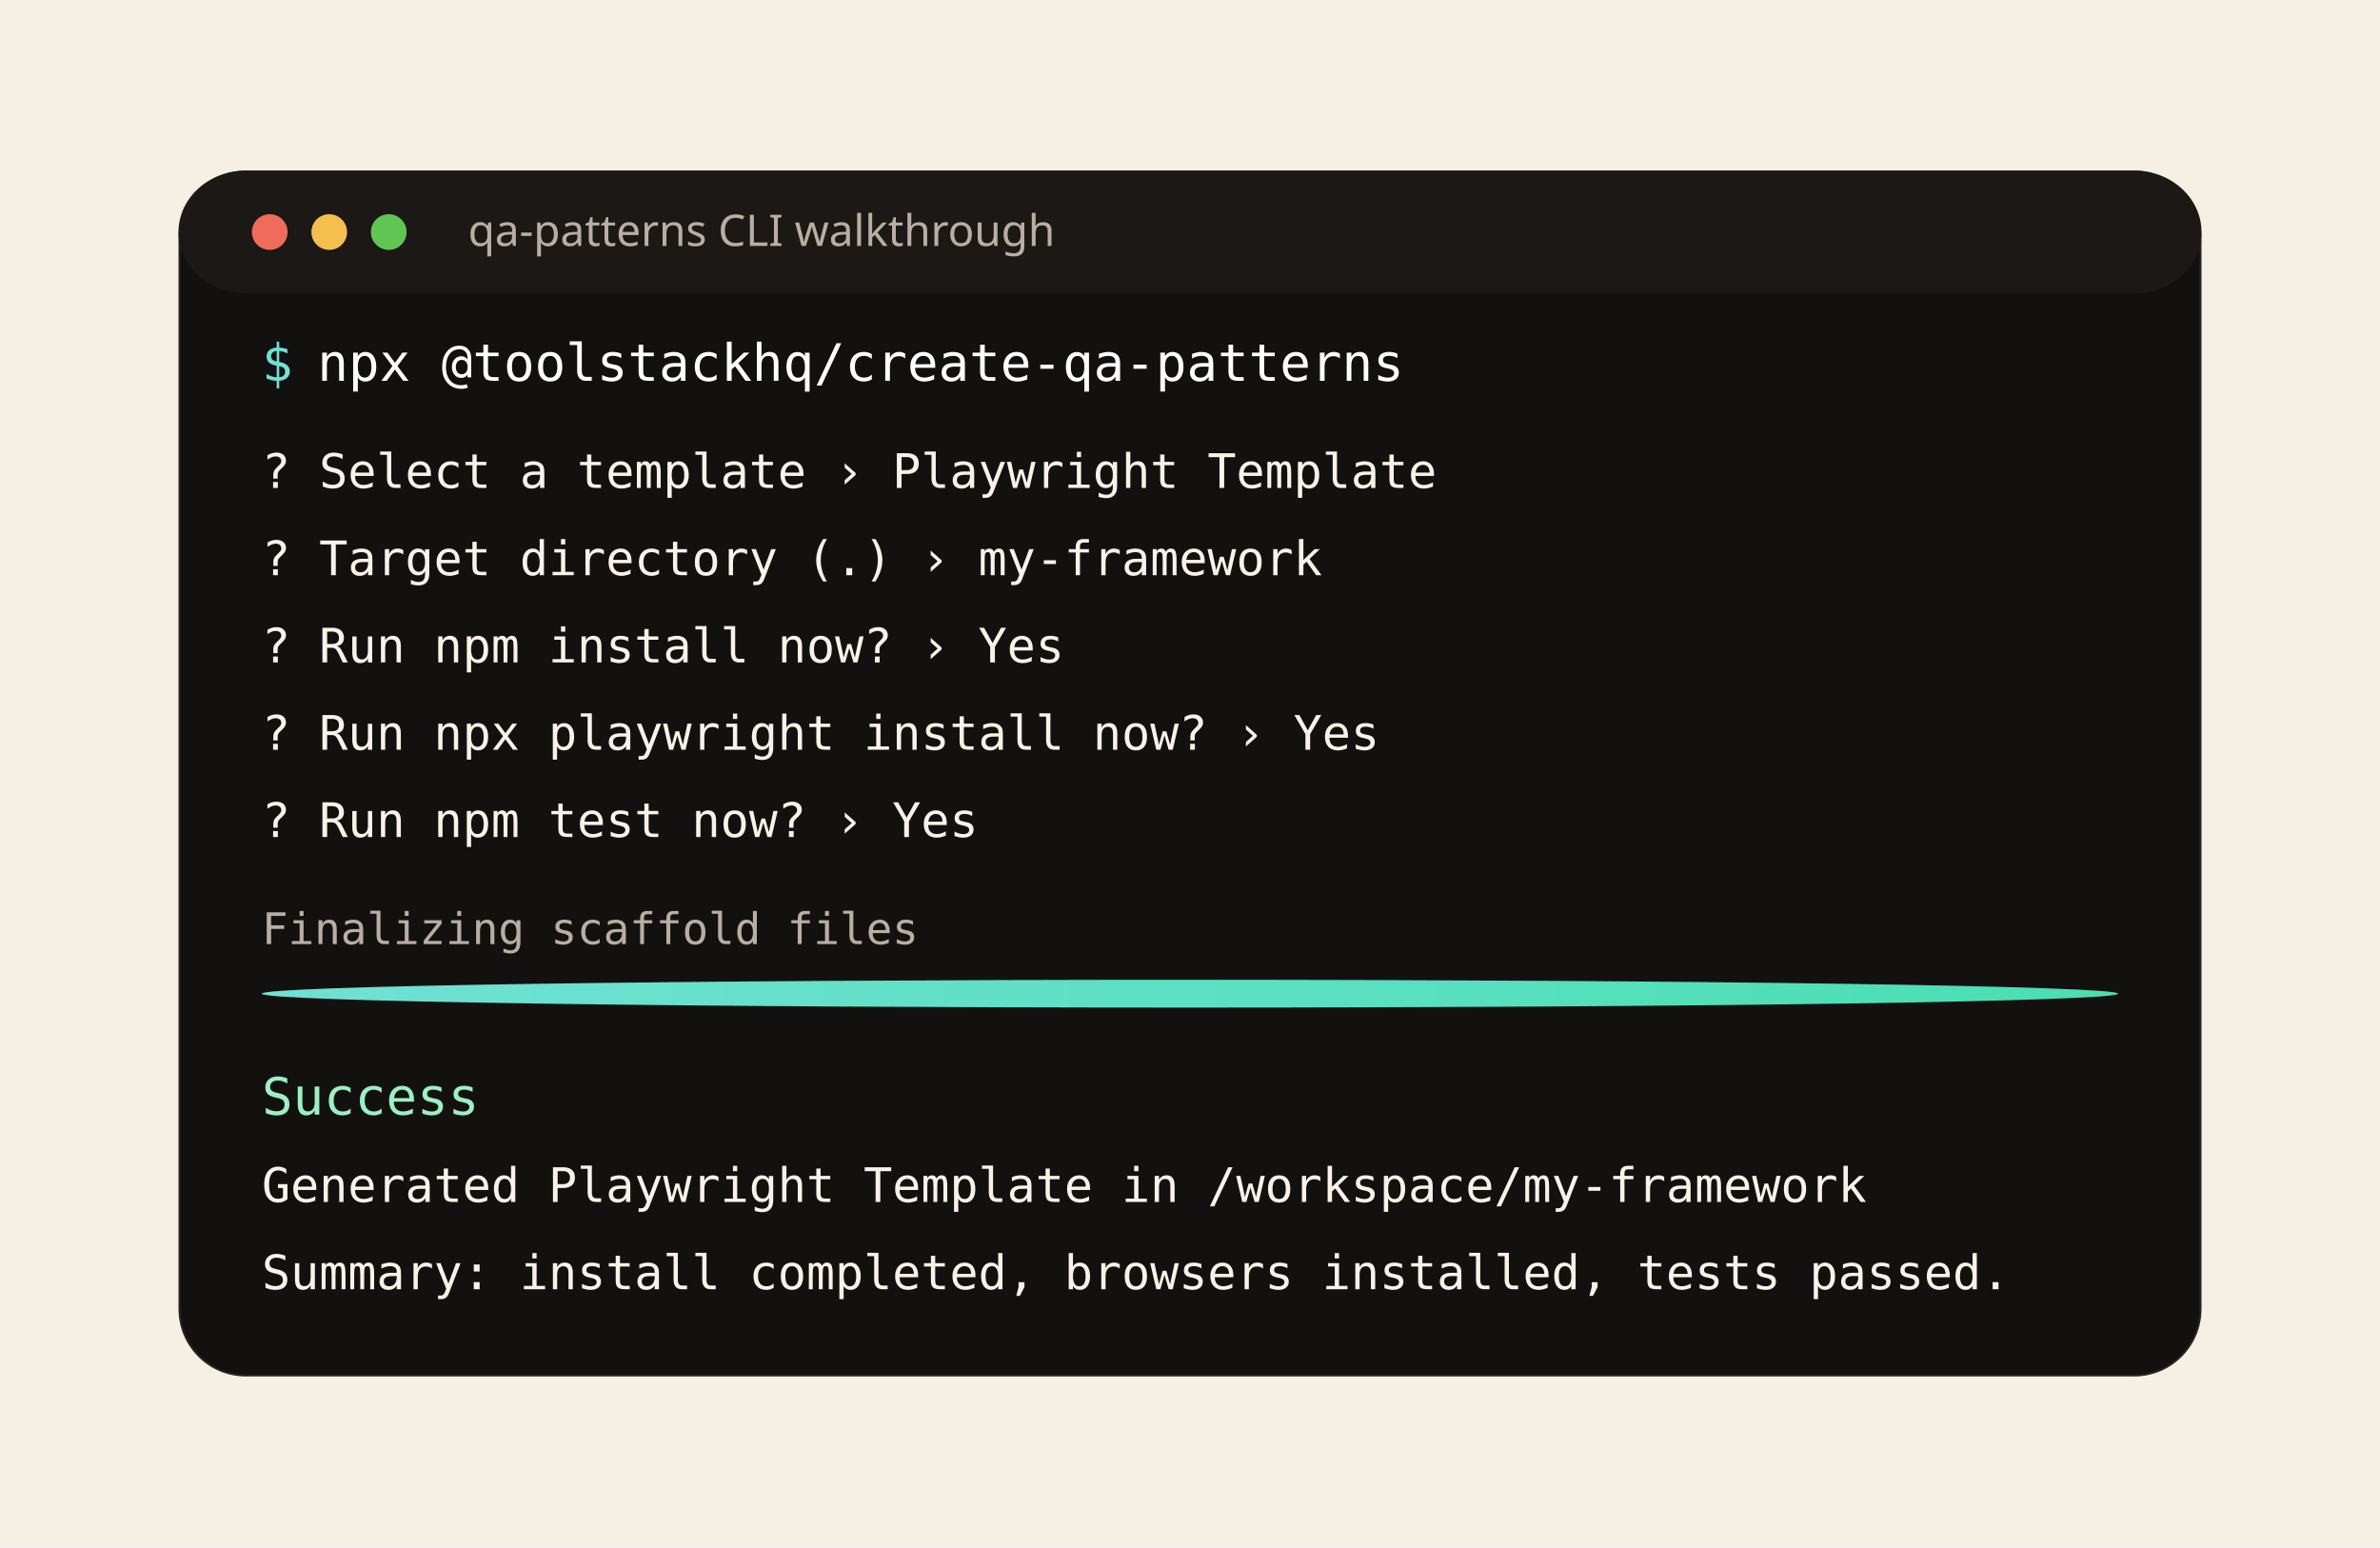
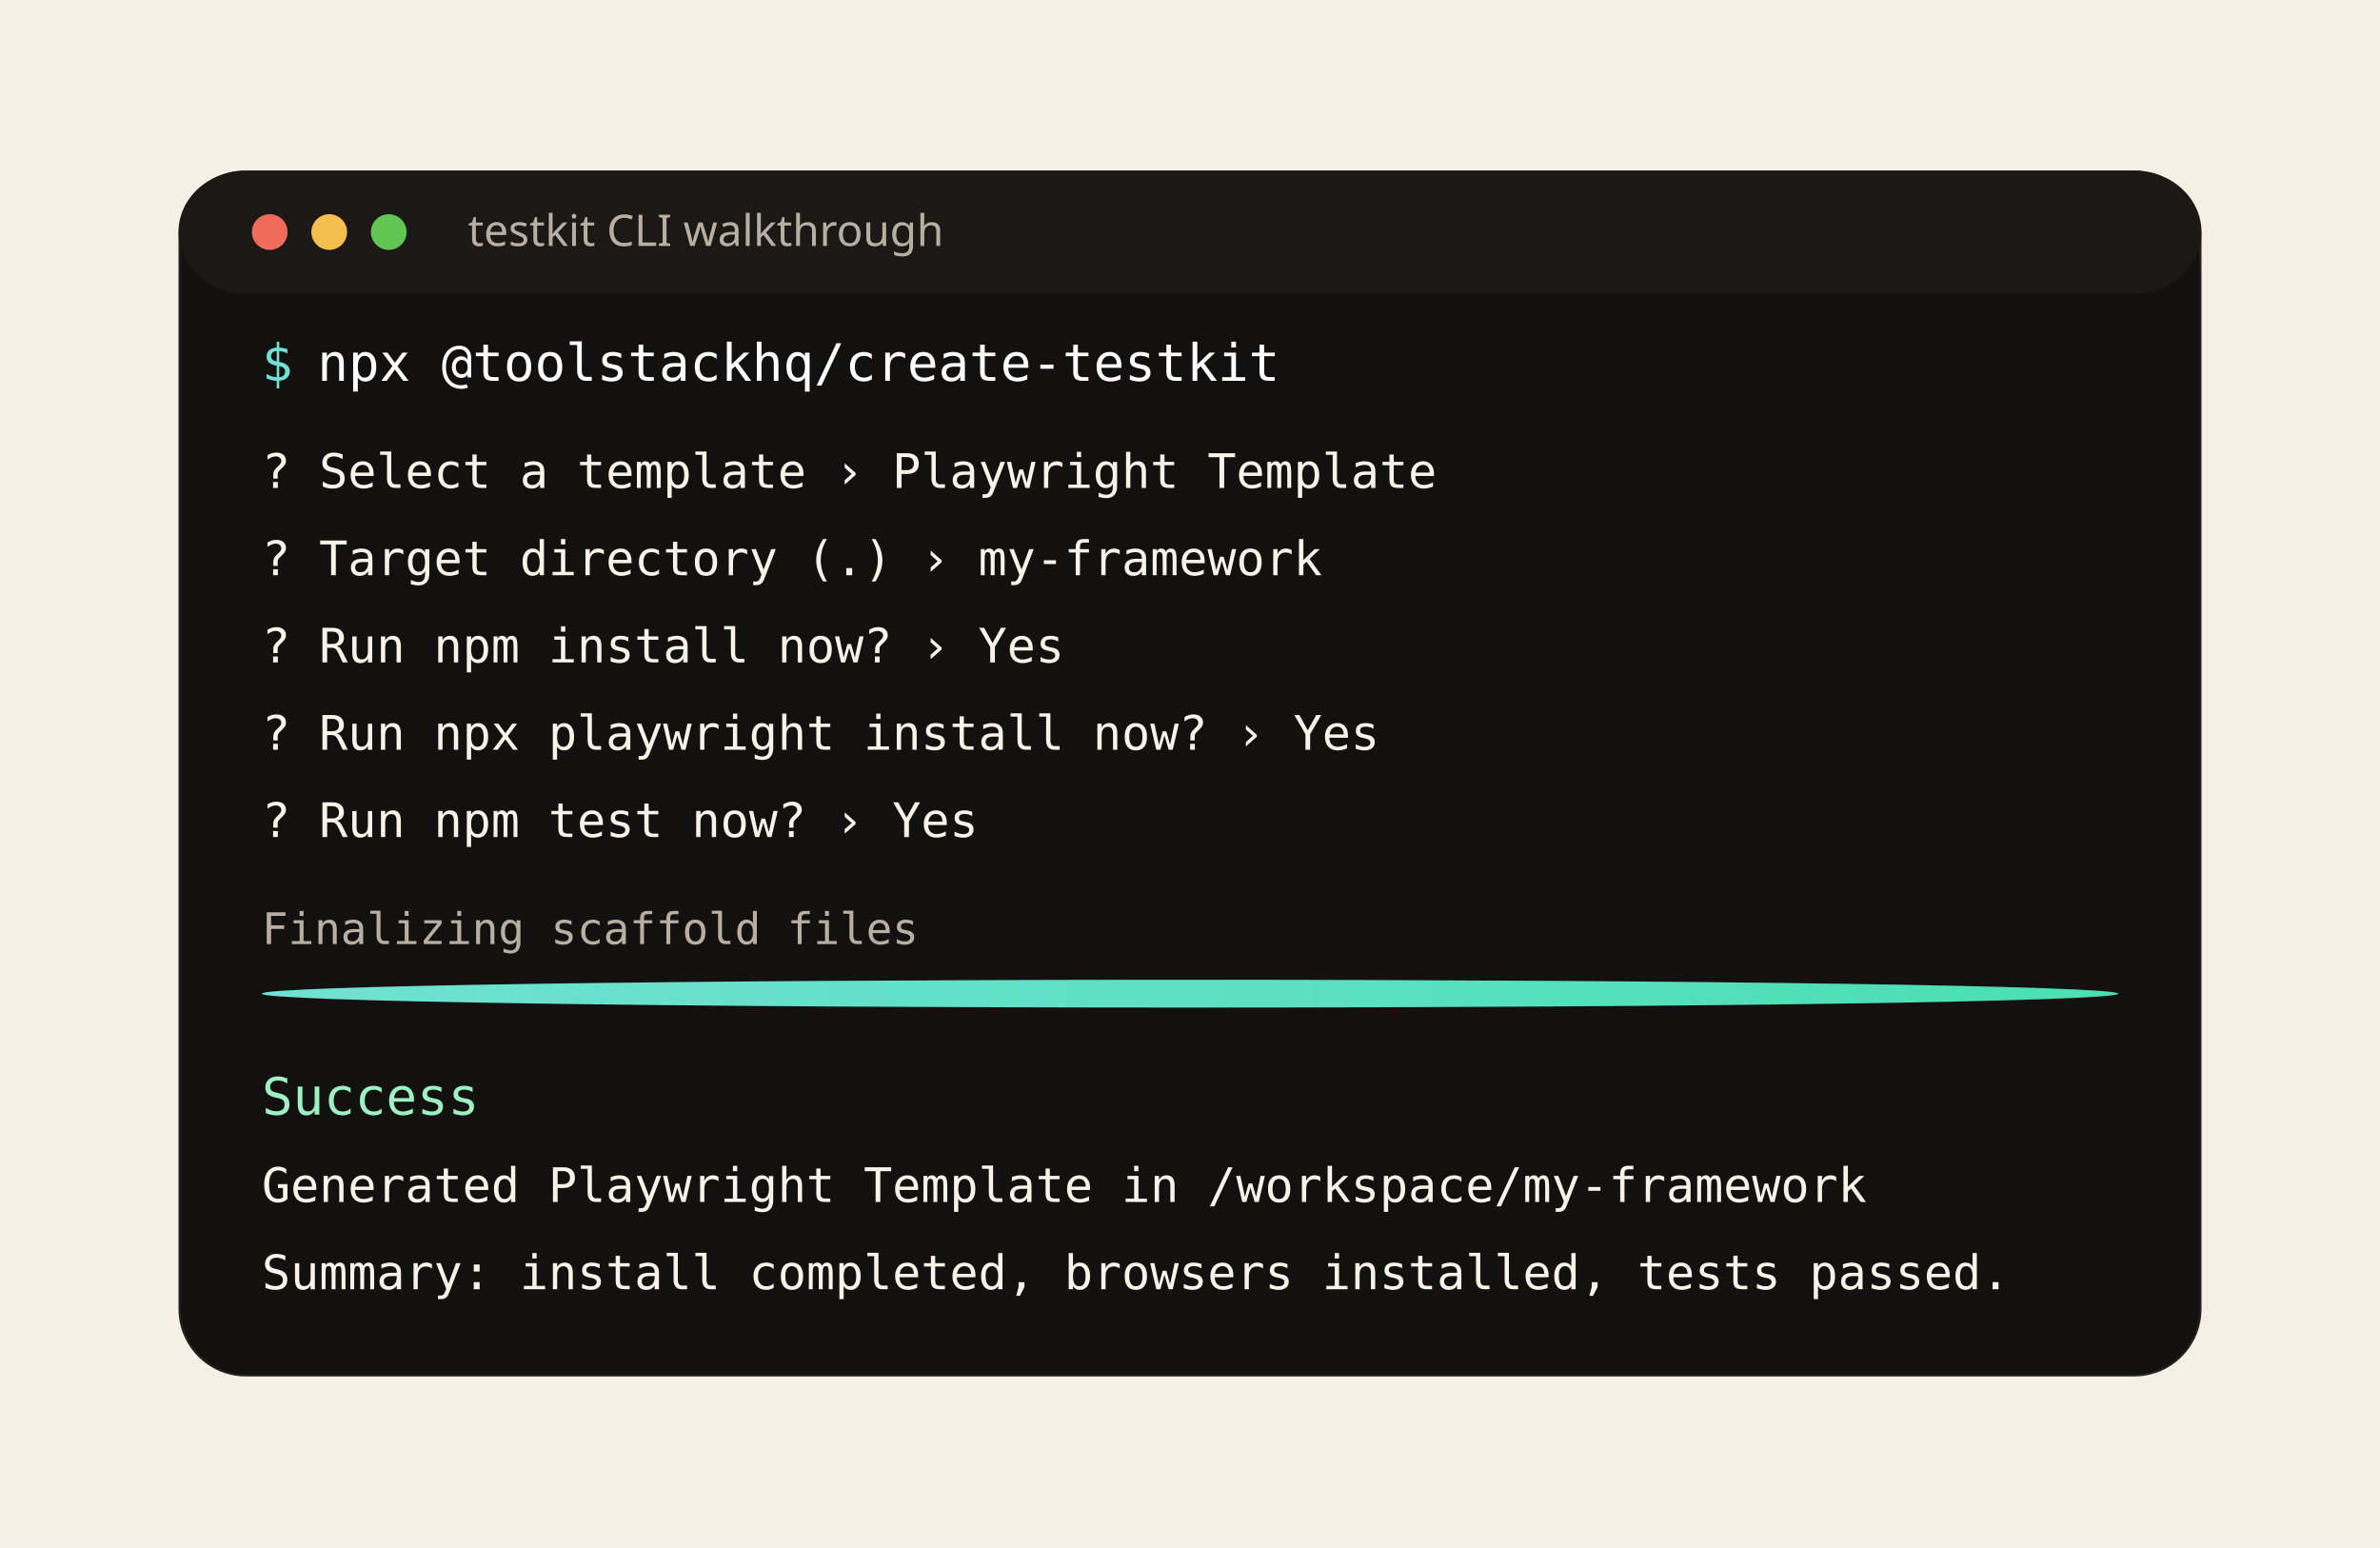
<svg xmlns="http://www.w3.org/2000/svg" width="1200" height="780" viewBox="0 0 1200 780" fill="none" role="img" aria-labelledby="title desc">
  <rect width="1200" height="780" fill="#F6EFE3" />
  <rect x="90" y="86" width="1020" height="608" rx="34" fill="#131110" />
  <rect x="90" y="86" width="1020" height="608" rx="34" stroke="rgba(255,255,255,0.08)" stroke-width="2" />
  <rect x="90" y="86" width="1020" height="62" rx="34" fill="#1B1816" />
  <circle cx="136" cy="117" r="9" fill="#EF6C5B" />
  <circle cx="166" cy="117" r="9" fill="#F4BF4F" />
  <circle cx="196" cy="117" r="9" fill="#61C554" />
-   <text x="236" y="124" fill="#B8AEA2" font-family="IBM Plex Sans, Segoe UI, sans-serif" font-size="22">qa-patterns CLI walkthrough</text>
+   <text x="236" y="124" fill="#B8AEA2" font-family="IBM Plex Sans, Segoe UI, sans-serif" font-size="22">testkit CLI walkthrough</text>
  <text x="132" y="192" fill="#70E1D4" font-family="IBM Plex Mono, monospace" font-size="26">$</text>
-   <text x="160" y="192" fill="#FFFFFF" font-family="IBM Plex Mono, monospace" font-size="26">npx @toolstackhq/create-qa-patterns</text>
+   <text x="160" y="192" fill="#FFFFFF" font-family="IBM Plex Mono, monospace" font-size="26">npx @toolstackhq/create-testkit</text>
  <text x="132" y="246" fill="#F8F2E8" font-family="IBM Plex Mono, monospace" font-size="24">? Select a template › Playwright Template</text>
  <text x="132" y="290" fill="#F8F2E8" font-family="IBM Plex Mono, monospace" font-size="24">? Target directory (.) › my-framework</text>
  <text x="132" y="334" fill="#F8F2E8" font-family="IBM Plex Mono, monospace" font-size="24">? Run npm install now? › Yes</text>
  <text x="132" y="378" fill="#F8F2E8" font-family="IBM Plex Mono, monospace" font-size="24">? Run npx playwright install now? › Yes</text>
  <text x="132" y="422" fill="#F8F2E8" font-family="IBM Plex Mono, monospace" font-size="24">? Run npm test now? › Yes</text>
  <text x="132" y="476" fill="#B8AEA2" font-family="IBM Plex Mono, monospace" font-size="22">Finalizing scaffold files</text>
  <rect x="132" y="494" width="936" height="14" rx="999" fill="#2A2623" />
  <rect x="132" y="494" width="936" height="14" rx="999" fill="url(#progress)" />
  <text x="132" y="562" fill="#9CF0C2" font-family="IBM Plex Mono, monospace" font-size="26">Success</text>
  <text x="132" y="606" fill="#F8F2E8" font-family="IBM Plex Mono, monospace" font-size="24">Generated Playwright Template in /workspace/my-framework</text>
  <text x="132" y="650" fill="#F8F2E8" font-family="IBM Plex Mono, monospace" font-size="24">Summary: install completed, browsers installed, tests passed.</text>
  <defs>
    <linearGradient id="progress" x1="132" y1="501" x2="1068" y2="501" gradientUnits="userSpaceOnUse">
      <stop stop-color="#70E1D4" />
      <stop offset="1" stop-color="#4ADFB2" />
    </linearGradient>
  </defs>
</svg>
